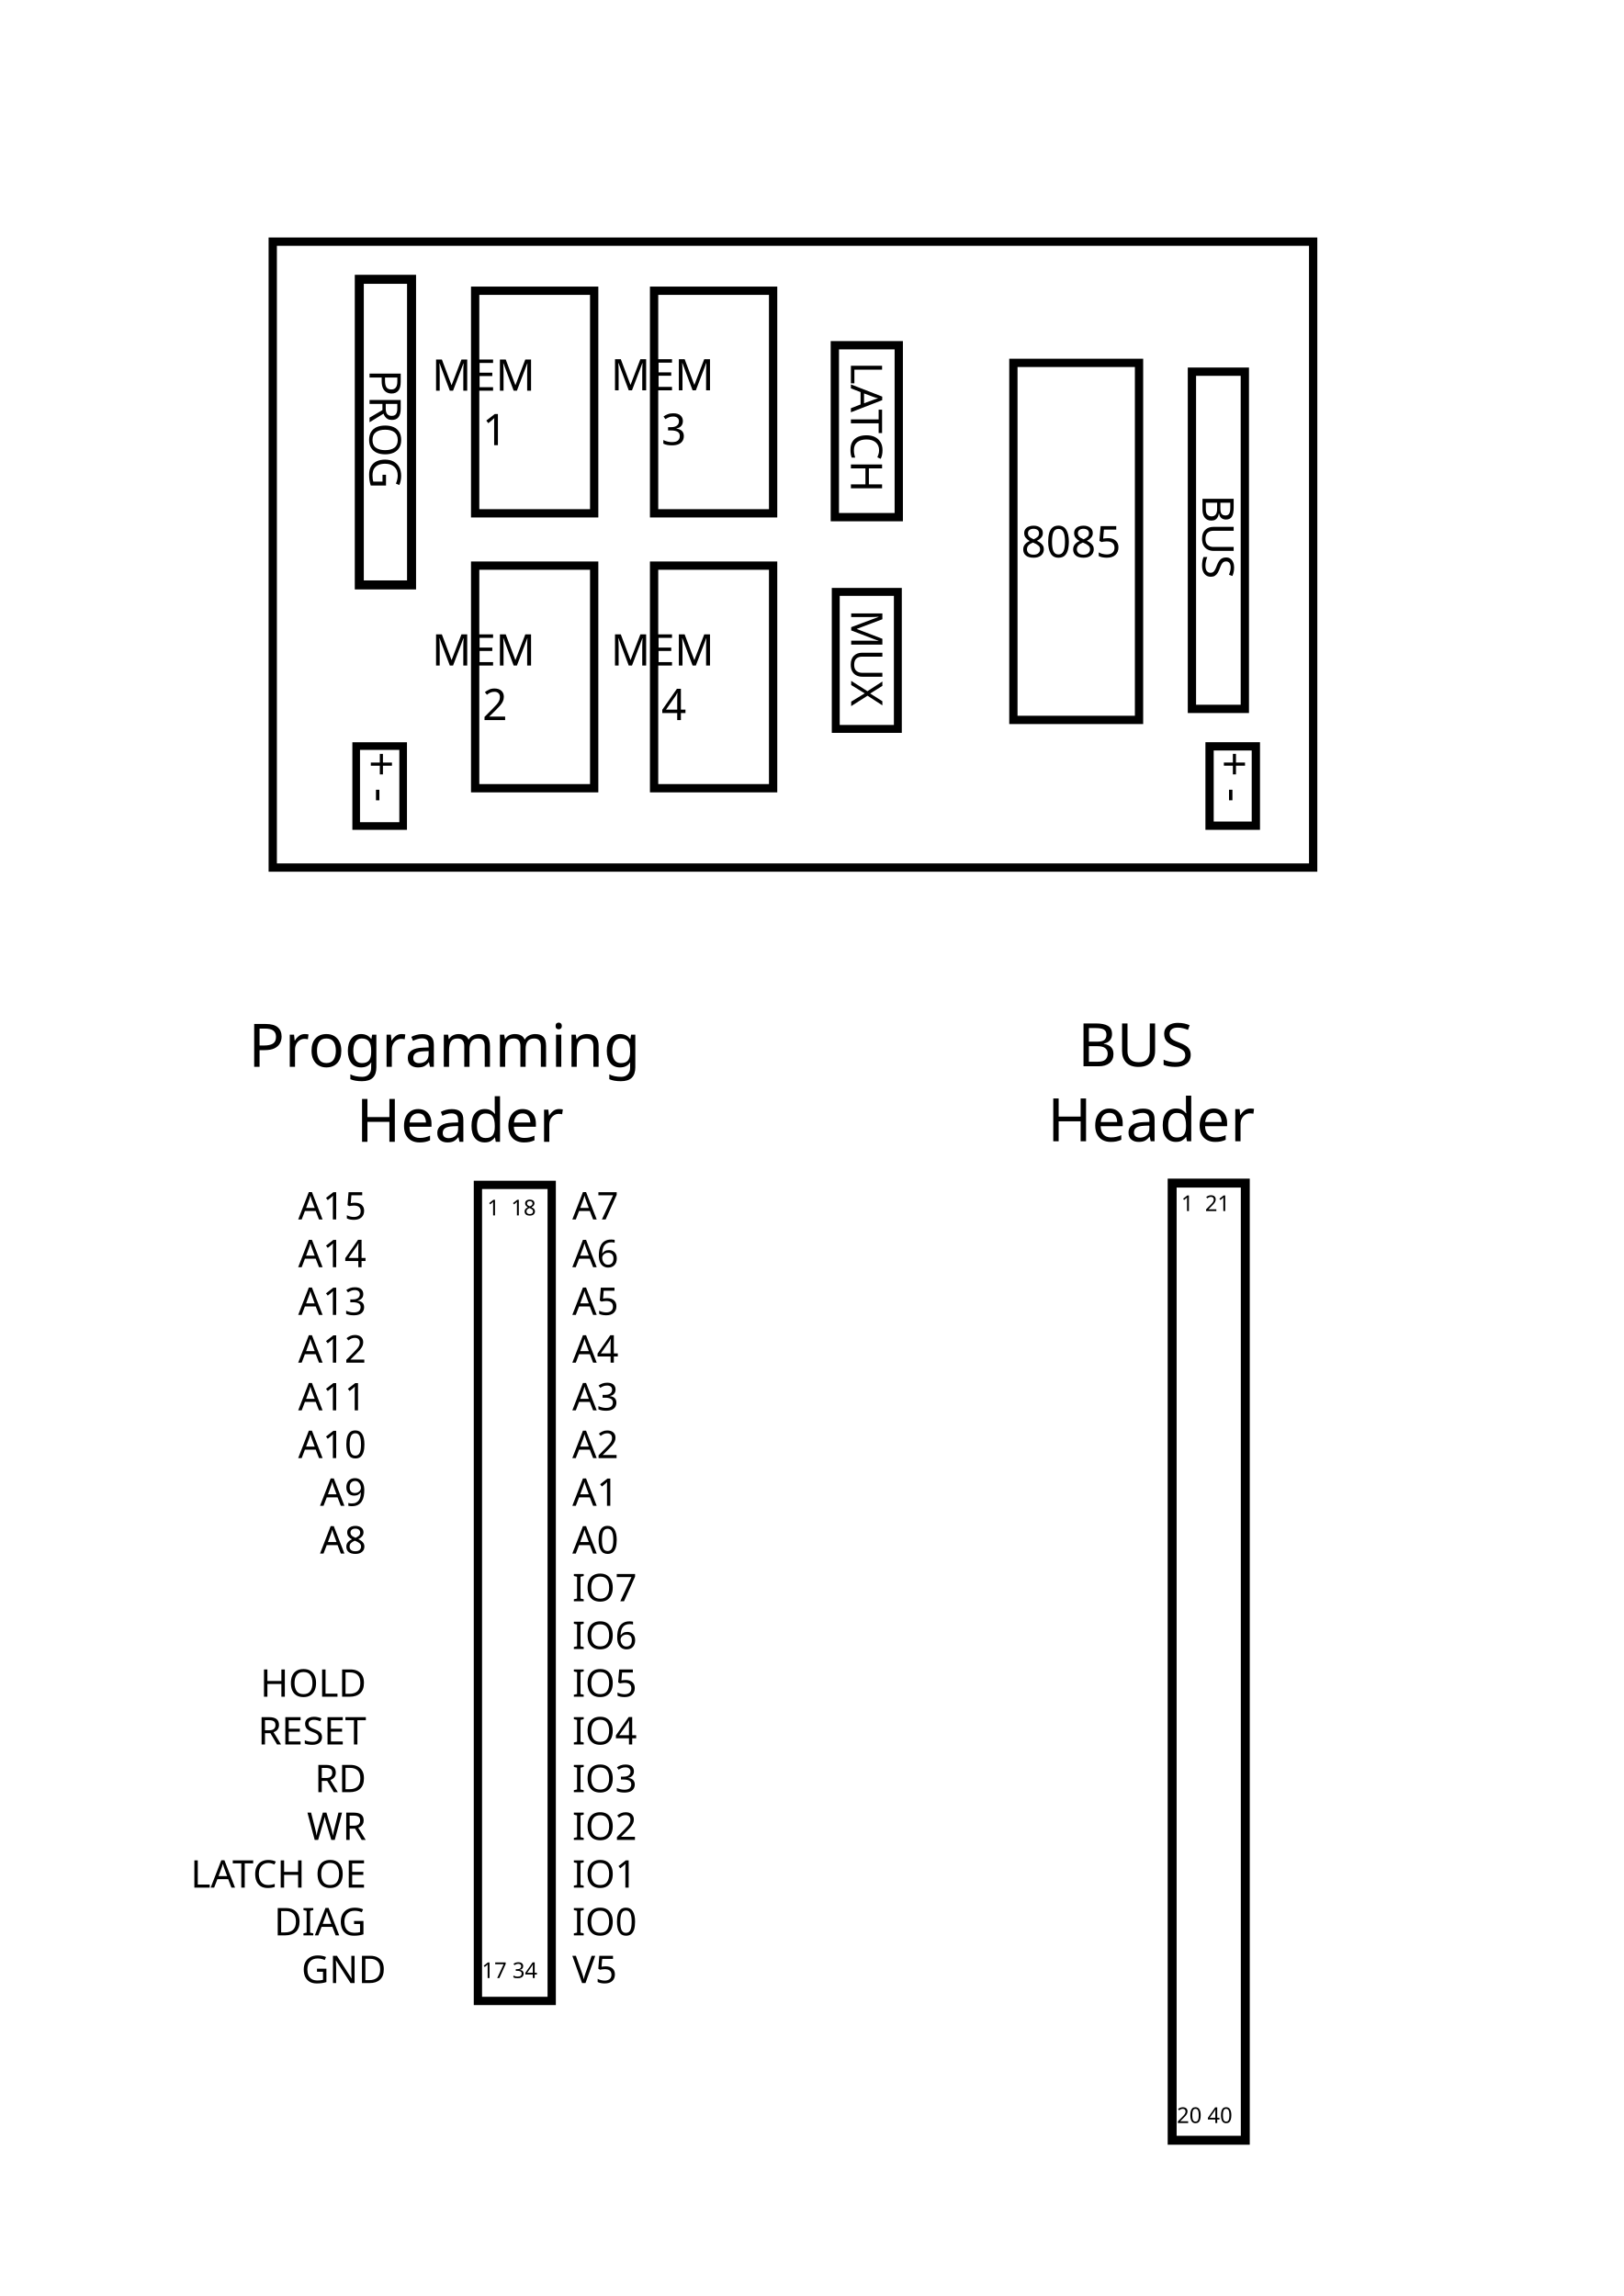
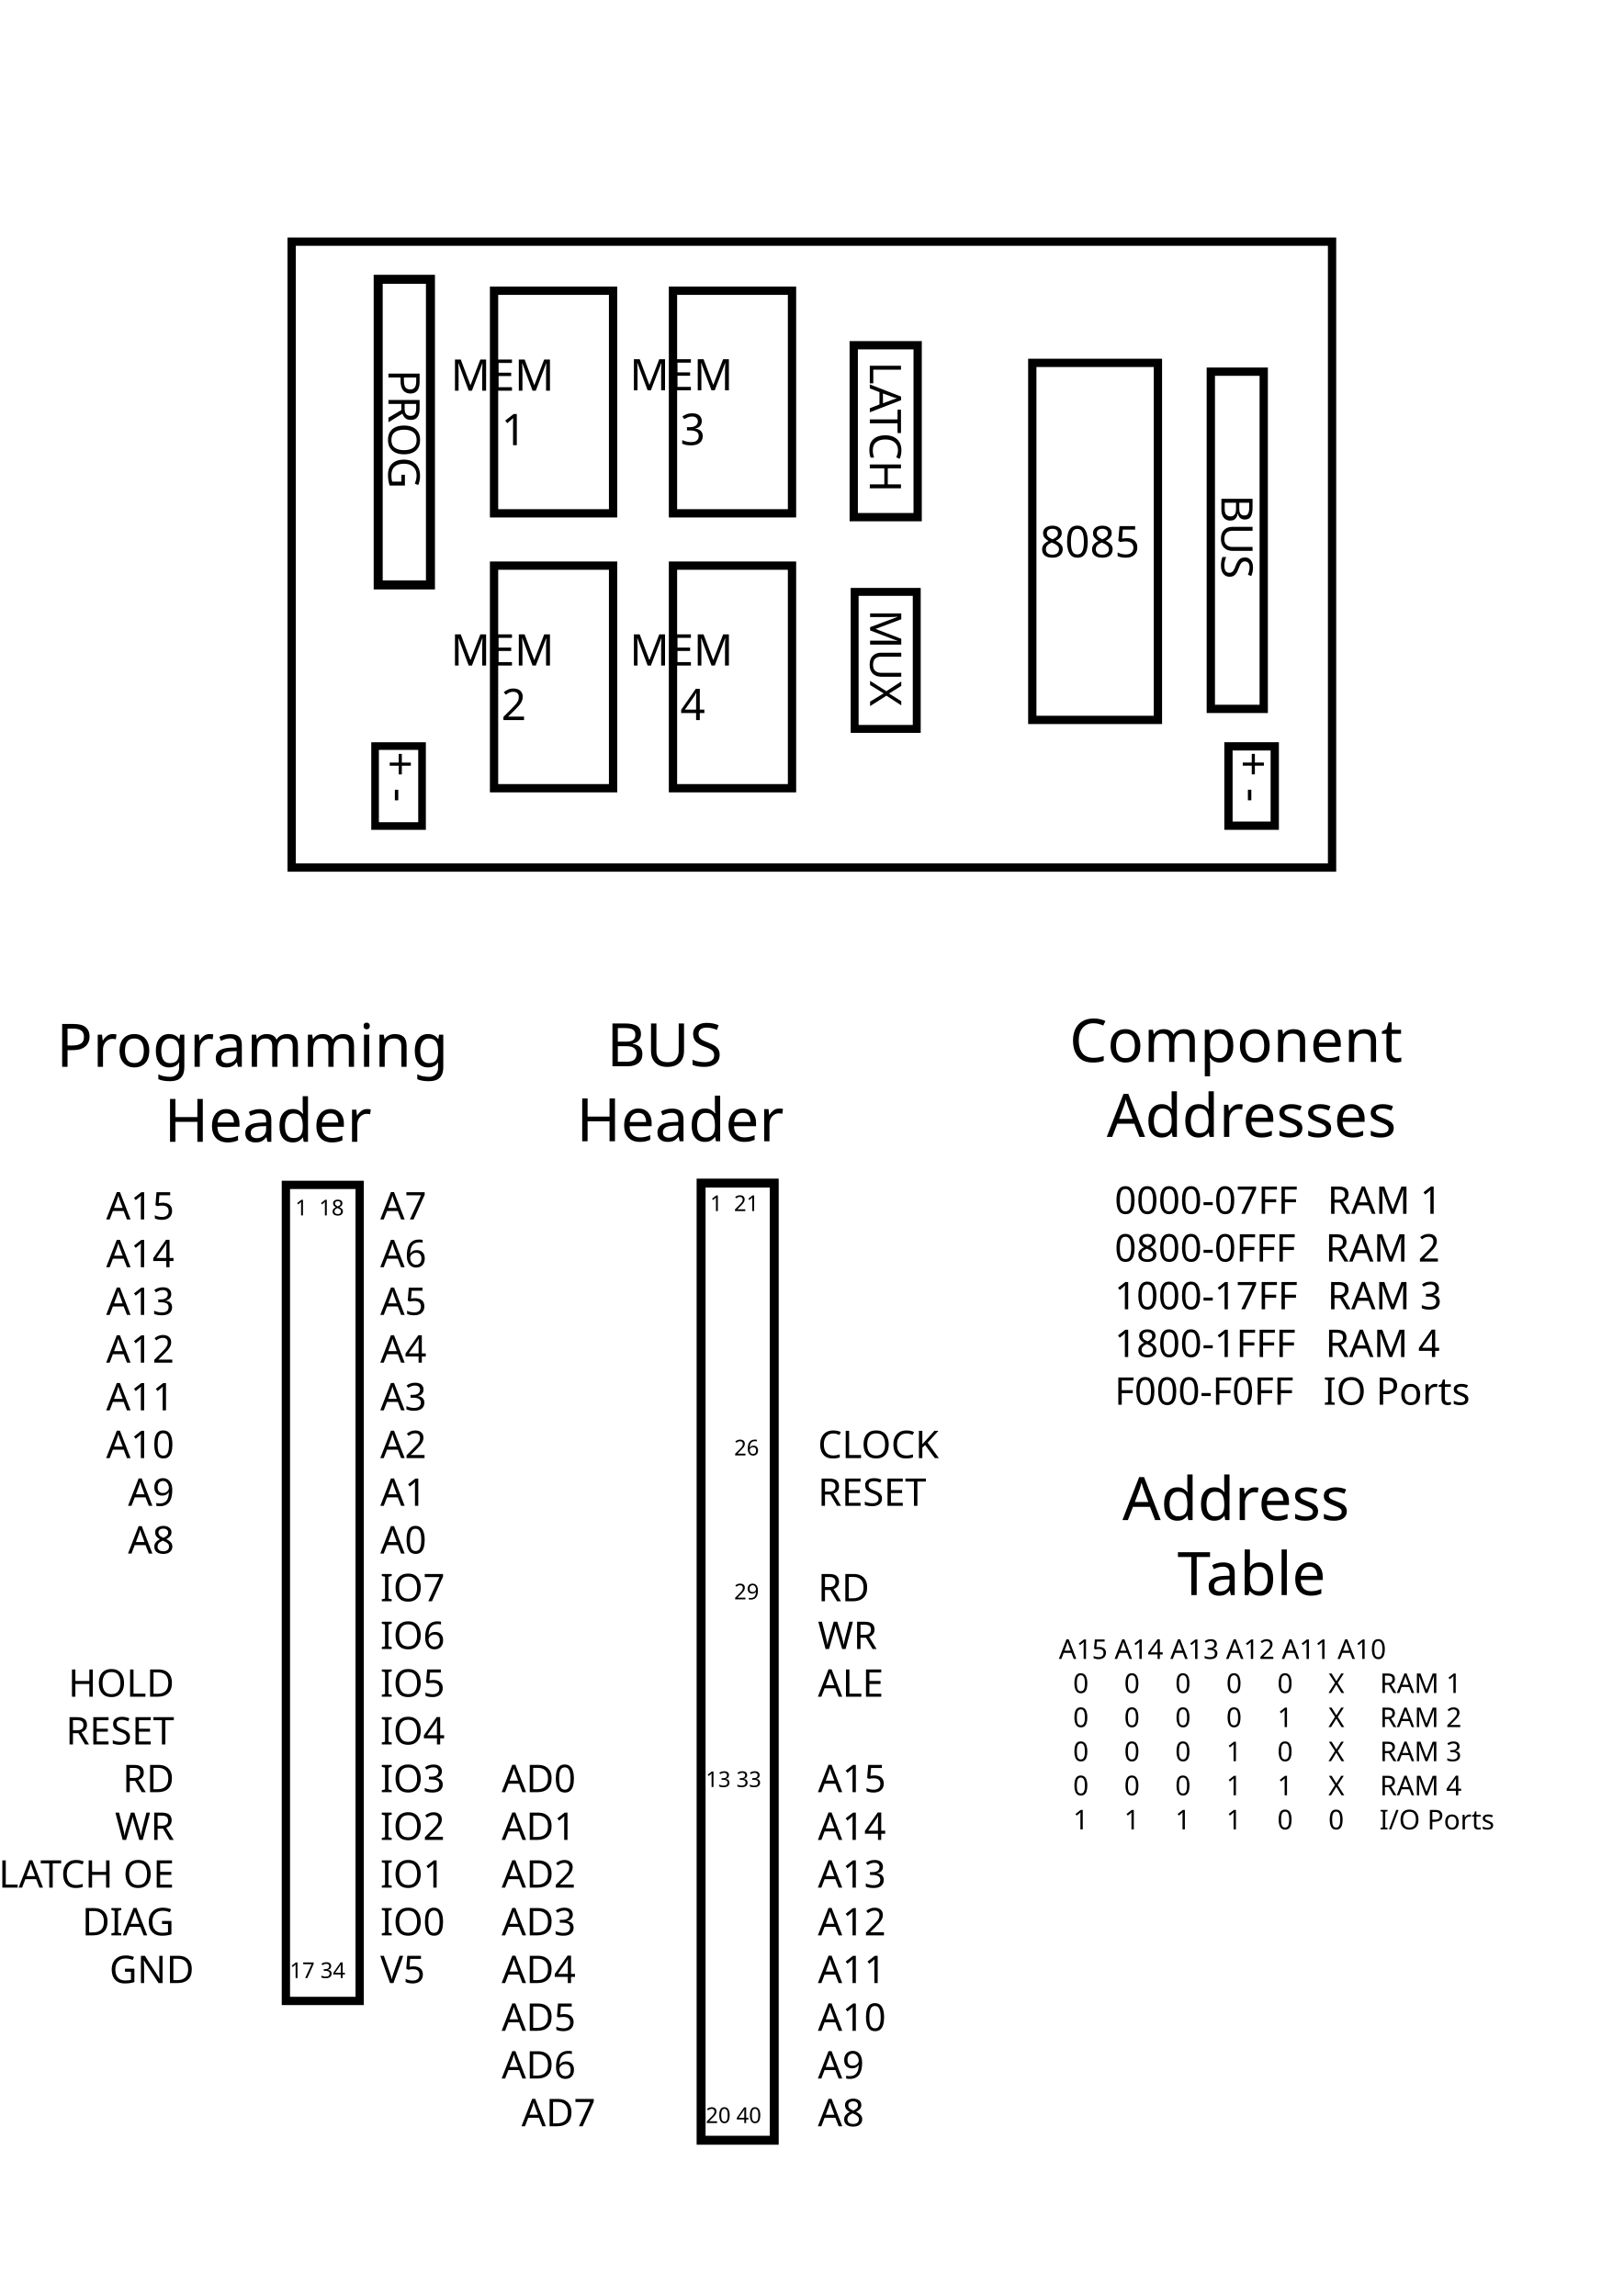
<svg xmlns="http://www.w3.org/2000/svg" width="210mm" height="297mm" viewBox="0 0 744.094 1052.362" id="svg2" version="1.1">
  <defs id="defs4" />
  <g id="layer2">
    <text xml:space="preserve" style="font-style:normal;font-weight:normal;font-size:27.5px;line-height:125%;font-family:sans-serif;letter-spacing:0px;word-spacing:0px;fill:#000000;fill-opacity:1;stroke:none;stroke-width:1px;stroke-linecap:butt;stroke-linejoin:miter;stroke-opacity:1;" x="380" y="223.791" id="text4248">
      <tspan id="tspan4250" x="380" y="223.791" />
    </text>
-     <g id="g4308" transform="translate(16.90542,-95.09297)">
+     <g id="g4308" transform="translate(25.56493,-95.09297)">
      <rect y="205.854" x="108.086" height="286.883" width="476.792" id="rect3418" style="fill:none;fill-opacity:1;stroke:#000000;stroke-width:3.8;stroke-linejoin:miter;stroke-miterlimit:4;stroke-dasharray:none;stroke-opacity:1" />
      <rect y="253.332" x="365.675" height="78.792" width="29.294" id="rect4220" style="fill:none;fill-opacity:1;stroke:#000000;stroke-width:3.8;stroke-linejoin:miter;stroke-miterlimit:4;stroke-dasharray:none;stroke-opacity:1" />
      <rect y="366.382" x="366.094" height="62.802" width="28.457" id="rect4222" style="fill:none;fill-opacity:1;stroke:#000000;stroke-width:3.627;stroke-linejoin:miter;stroke-miterlimit:4;stroke-dasharray:none;stroke-opacity:1" />
      <rect y="354.347" x="282.843" height="102.025" width="54.548" id="rect4224" style="fill:none;fill-opacity:1;stroke:#000000;stroke-width:3.8;stroke-linejoin:miter;stroke-miterlimit:4;stroke-dasharray:none;stroke-opacity:1" />
      <rect y="223.112" x="147.75" height="140.079" width="23.948" id="rect4232" style="fill:none;fill-opacity:1;stroke:#000000;stroke-width:4.132;stroke-linejoin:miter;stroke-miterlimit:4;stroke-dasharray:none;stroke-opacity:1" />
      <rect y="261.413" x="447.498" height="163.645" width="57.579" id="rect4234" style="fill:none;fill-opacity:1;stroke:#000000;stroke-width:3.8;stroke-linejoin:miter;stroke-miterlimit:4;stroke-dasharray:none;stroke-opacity:1" />
      <rect y="265.453" x="529.32" height="154.553" width="24.244" id="rect4236" style="fill:none;fill-opacity:1;stroke:#000000;stroke-width:3.8;stroke-linejoin:miter;stroke-miterlimit:4;stroke-dasharray:none;stroke-opacity:1" />
      <rect y="437.179" x="537.401" height="36.365" width="21.213" id="rect4238" style="fill:none;fill-opacity:1;stroke:#000000;stroke-width:3.8;stroke-linejoin:miter;stroke-miterlimit:4;stroke-dasharray:none;stroke-opacity:1" />
      <rect y="437.054" x="146.321" height="36.642" width="21.522" id="rect4240" style="fill:none;fill-opacity:1;stroke:#000000;stroke-width:3.498;stroke-linejoin:miter;stroke-miterlimit:4;stroke-dasharray:none;stroke-opacity:1" />
      <rect style="fill:none;fill-opacity:1;stroke:#000000;stroke-width:3.8;stroke-linejoin:miter;stroke-miterlimit:4;stroke-dasharray:none;stroke-opacity:1" id="rect4242" width="54.548" height="102.025" x="200.843" y="354.347" />
      <rect style="fill:none;fill-opacity:1;stroke:#000000;stroke-width:3.8;stroke-linejoin:miter;stroke-miterlimit:4;stroke-dasharray:none;stroke-opacity:1" id="rect4244" width="54.548" height="102.025" x="282.843" y="228.347" />
      <rect y="228.347" x="200.843" height="102.025" width="54.548" id="rect4246" style="fill:none;fill-opacity:1;stroke:#000000;stroke-width:3.8;stroke-linejoin:miter;stroke-miterlimit:4;stroke-dasharray:none;stroke-opacity:1" />
      <text id="text4252" y="350.515" x="451.018" style="font-style:normal;font-weight:normal;font-size:20px;line-height:125%;font-family:sans-serif;letter-spacing:0px;word-spacing:0px;fill:#000000;fill-opacity:1;stroke:none;stroke-width:1px;stroke-linecap:butt;stroke-linejoin:miter;stroke-opacity:1" xml:space="preserve">
        <tspan y="350.515" x="451.018" id="tspan4254">8085</tspan>
      </text>
      <text xml:space="preserve" style="font-style:normal;font-weight:normal;font-size:20px;line-height:125%;font-family:sans-serif;text-align:center;letter-spacing:0px;word-spacing:0px;text-anchor:middle;fill:#000000;fill-opacity:1;stroke:none;stroke-width:1px;stroke-linecap:butt;stroke-linejoin:miter;stroke-opacity:1" x="228.097" y="274.15" id="text4256">
        <tspan id="tspan4258" x="228.097" y="274.15">MEM</tspan>
        <tspan id="tspan4260" x="228.097" y="299.15">1</tspan>
      </text>
      <text id="text4262" y="400.15" x="228.097" style="font-style:normal;font-weight:normal;font-size:20px;line-height:125%;font-family:sans-serif;text-align:center;letter-spacing:0px;word-spacing:0px;text-anchor:middle;fill:#000000;fill-opacity:1;stroke:none;stroke-width:1px;stroke-linecap:butt;stroke-linejoin:miter;stroke-opacity:1" xml:space="preserve">
        <tspan y="400.15" x="228.097" id="tspan4264">MEM</tspan>
        <tspan y="425.15" x="228.097" id="tspan4266">2</tspan>
      </text>
      <text id="text4268" y="274.008" x="310.097" style="font-style:normal;font-weight:normal;font-size:20px;line-height:125%;font-family:sans-serif;text-align:center;letter-spacing:0px;word-spacing:0px;text-anchor:middle;fill:#000000;fill-opacity:1;stroke:none;stroke-width:1px;stroke-linecap:butt;stroke-linejoin:miter;stroke-opacity:1" xml:space="preserve">
        <tspan y="274.008" x="310.097" id="tspan4270">MEM</tspan>
        <tspan y="299.008" x="310.097" id="tspan4272">3</tspan>
      </text>
      <text xml:space="preserve" style="font-style:normal;font-weight:normal;font-size:20px;line-height:125%;font-family:sans-serif;text-align:center;letter-spacing:0px;word-spacing:0px;text-anchor:middle;fill:#000000;fill-opacity:1;stroke:none;stroke-width:1px;stroke-linecap:butt;stroke-linejoin:miter;stroke-opacity:1" x="310.097" y="400.15" id="text4274">
        <tspan id="tspan4276" x="310.097" y="400.15">MEM</tspan>
        <tspan id="tspan4278" x="310.097" y="425.15">4</tspan>
      </text>
      <text transform="matrix(0,1,-1,0,0,0)" xml:space="preserve" style="font-style:normal;font-weight:normal;font-size:20px;line-height:125%;font-family:sans-serif;letter-spacing:0px;word-spacing:0px;fill:#000000;fill-opacity:1;stroke:none;stroke-width:1px;stroke-linecap:butt;stroke-linejoin:miter;stroke-opacity:1" x="264.382" y="-152.444" id="text4280">
        <tspan id="tspan4284" x="264.382" y="-152.444">PROG</tspan>
      </text>
      <text id="text4288" y="-534.162" x="321.778" style="font-style:normal;font-weight:normal;font-size:20px;line-height:125%;font-family:sans-serif;letter-spacing:0px;word-spacing:0px;fill:#000000;fill-opacity:1;stroke:none;stroke-width:1px;stroke-linecap:butt;stroke-linejoin:miter;stroke-opacity:1" xml:space="preserve" transform="matrix(0,1,-1,0,0,0)">
        <tspan y="-534.162" x="321.778" id="tspan4290">BUS</tspan>
      </text>
      <text id="text4292" y="-373.042" x="260.813" style="font-style:normal;font-weight:normal;font-size:20px;line-height:125%;font-family:sans-serif;letter-spacing:0px;word-spacing:0px;fill:#000000;fill-opacity:1;stroke:none;stroke-width:1px;stroke-linecap:butt;stroke-linejoin:miter;stroke-opacity:1" xml:space="preserve" transform="matrix(0,1,-1,0,0,0)">
        <tspan y="-373.042" x="260.813" id="tspan4294">LATCH</tspan>
      </text>
      <text transform="matrix(0,1,-1,0,0,0)" xml:space="preserve" style="font-style:normal;font-weight:normal;font-size:20px;line-height:125%;font-family:sans-serif;letter-spacing:0px;word-spacing:0px;fill:#000000;fill-opacity:1;stroke:none;stroke-width:1px;stroke-linecap:butt;stroke-linejoin:miter;stroke-opacity:1" x="374.326" y="-373.174" id="text4296">
        <tspan id="tspan4298" x="374.326" y="-373.174">MUX</tspan>
      </text>
      <text transform="matrix(0,1,-1,0,0,0)" xml:space="preserve" style="font-style:normal;font-weight:normal;font-size:20px;line-height:125%;font-family:sans-serif;letter-spacing:0px;word-spacing:0px;fill:#000000;fill-opacity:1;stroke:none;stroke-width:1px;stroke-linecap:butt;stroke-linejoin:miter;stroke-opacity:1" x="439.633" y="-150.813" id="text4300">
        <tspan id="tspan4302" x="439.633" y="-150.813">+ -</tspan>
      </text>
      <text id="text4304" y="-541.738" x="439.62" style="font-style:normal;font-weight:normal;font-size:20px;line-height:125%;font-family:sans-serif;letter-spacing:0px;word-spacing:0px;fill:#000000;fill-opacity:1;stroke:none;stroke-width:1px;stroke-linecap:butt;stroke-linejoin:miter;stroke-opacity:1" xml:space="preserve" transform="matrix(0,1,-1,0,0,0)">
        <tspan y="-541.738" x="439.62" id="tspan4306">+ -</tspan>
      </text>
    </g>
-     <g id="g4686" transform="translate(-78,0)">
-       <text id="text4348" y="558.935" x="286.805" style="font-style:normal;font-weight:normal;font-size:17.5px;line-height:125%;font-family:sans-serif;text-align:end;letter-spacing:0px;word-spacing:0px;text-anchor:end;fill:#000000;fill-opacity:1;stroke:none;stroke-width:1px;stroke-linecap:butt;stroke-linejoin:miter;stroke-opacity:1" xml:space="preserve">
-         <tspan y="558.935" x="286.805" id="tspan4350">A15</tspan>
-         <tspan id="tspan4352" y="580.81" x="286.805">A14</tspan>
-         <tspan id="tspan4354" y="602.685" x="286.805">A13</tspan>
-         <tspan id="tspan4356" y="624.56" x="286.805">A12</tspan>
-         <tspan id="tspan4358" y="646.435" x="286.805">A11</tspan>
-         <tspan id="tspan4360" y="668.31" x="286.805">A10</tspan>
-         <tspan id="tspan4362" y="690.185" x="286.805">A9</tspan>
-         <tspan id="tspan4364" y="712.06" x="286.805">A8</tspan>
-         <tspan id="tspan4366" y="733.935" x="286.805" />
-         <tspan id="tspan4368" y="755.81" x="286.805" />
-         <tspan id="tspan4370" y="777.685" x="286.805">HOLD</tspan>
-         <tspan id="tspan4372" y="799.56" x="286.805">RESET</tspan>
-         <tspan id="tspan4374" y="821.435" x="286.805">RD</tspan>
-         <tspan id="tspan4376" y="843.31" x="286.805">WR</tspan>
-         <tspan id="tspan4378" y="865.185" x="286.805">LATCH OE</tspan>
-         <tspan id="tspan4380" y="887.06" x="286.805">DIAG</tspan>
-         <tspan id="tspan4382" y="908.935" x="286.805">GND</tspan>
-       </text>
-       <text xml:space="preserve" style="font-style:normal;font-weight:normal;font-size:17.5px;line-height:125%;font-family:sans-serif;text-align:start;letter-spacing:0px;word-spacing:0px;text-anchor:start;fill:#000000;fill-opacity:1;stroke:none;stroke-width:1px;stroke-linecap:butt;stroke-linejoin:miter;stroke-opacity:1" x="340.278" y="558.935" id="text4384">
-         <tspan x="340.278" y="558.935" id="tspan4418">A7</tspan>
-         <tspan id="tspan4572" x="340.278" y="580.81">A6</tspan>
-         <tspan id="tspan4574" x="340.278" y="602.685">A5</tspan>
-         <tspan id="tspan4576" x="340.278" y="624.56">A4</tspan>
-         <tspan id="tspan4578" x="340.278" y="646.435">A3</tspan>
-         <tspan id="tspan4580" x="340.278" y="668.31">A2</tspan>
-         <tspan id="tspan4582" x="340.278" y="690.185">A1</tspan>
-         <tspan id="tspan4584" x="340.278" y="712.06">A0</tspan>
-         <tspan id="tspan4586" x="340.278" y="733.935">IO7</tspan>
-         <tspan id="tspan4588" x="340.278" y="755.81">IO6</tspan>
-         <tspan id="tspan4590" x="340.278" y="777.685">IO5</tspan>
-         <tspan id="tspan4592" x="340.278" y="799.56">IO4</tspan>
-         <tspan id="tspan4594" x="340.278" y="821.435">IO3</tspan>
-         <tspan id="tspan4596" x="340.278" y="843.31">IO2</tspan>
-         <tspan id="tspan4598" x="340.278" y="865.185">IO1</tspan>
-         <tspan id="tspan4600" x="340.278" y="887.06">IO0</tspan>
-         <tspan id="tspan4602" x="340.278" y="908.935">V5</tspan>
-       </text>
-       <rect y="543.087" x="297.015" height="374.032" width="33.811" id="rect4604" style="fill:none;fill-opacity:1;stroke:#000000;stroke-width:3.8;stroke-linejoin:miter;stroke-miterlimit:4;stroke-dasharray:none;stroke-opacity:1" />
-       <text id="text4606" y="557.075" x="301.292" style="font-style:normal;font-weight:normal;font-size:10px;line-height:125%;font-family:sans-serif;letter-spacing:0px;word-spacing:0px;fill:#000000;fill-opacity:1;stroke:none;stroke-width:1px;stroke-linecap:butt;stroke-linejoin:miter;stroke-opacity:1" xml:space="preserve">
-         <tspan y="557.075" x="301.292" id="tspan4608">1  18</tspan>
-       </text>
-       <text id="text4614" y="906.62" x="298.787" style="font-style:normal;font-weight:normal;font-size:10px;line-height:125%;font-family:sans-serif;letter-spacing:0px;word-spacing:0px;fill:#000000;fill-opacity:1;stroke:none;stroke-width:1px;stroke-linecap:butt;stroke-linejoin:miter;stroke-opacity:1" xml:space="preserve">
-         <tspan y="906.62" x="298.787" id="tspan4616">17 34</tspan>
-       </text>
-       <text id="text4618" y="488.969" x="313.819" style="font-style:normal;font-weight:normal;font-size:27.5px;line-height:125%;font-family:sans-serif;text-align:center;letter-spacing:0px;word-spacing:0px;text-anchor:middle;fill:#000000;fill-opacity:1;stroke:none;stroke-width:1px;stroke-linecap:butt;stroke-linejoin:miter;stroke-opacity:1" xml:space="preserve">
-         <tspan y="488.969" x="313.819" id="tspan4620">Programming</tspan>
-         <tspan id="tspan4622" y="523.344" x="313.819">Header</tspan>
-       </text>
-     </g>
-     <g id="g4732">
-       <rect style="fill:none;fill-opacity:1;stroke:#000000;stroke-width:4.097;stroke-linejoin:miter;stroke-miterlimit:4;stroke-dasharray:none;stroke-opacity:1" id="rect4670" width="33.514" height="438.703" x="537.163" y="542.268" />
-       <text xml:space="preserve" style="font-style:normal;font-weight:normal;font-size:10px;line-height:125%;font-family:sans-serif;letter-spacing:0px;word-spacing:0px;fill:#000000;fill-opacity:1;stroke:none;stroke-width:1px;stroke-linecap:butt;stroke-linejoin:miter;stroke-opacity:1" x="541.292" y="555.075" id="text4672">
-         <tspan id="tspan4674" x="541.292" y="555.075">1  21</tspan>
-       </text>
-       <text id="text4676" y="973.075" x="539.292" style="font-style:normal;font-weight:normal;font-size:10px;line-height:125%;font-family:sans-serif;letter-spacing:0px;word-spacing:0px;fill:#000000;fill-opacity:1;stroke:none;stroke-width:1px;stroke-linecap:butt;stroke-linejoin:miter;stroke-opacity:1" xml:space="preserve">
-         <tspan y="973.075" x="539.292" id="tspan4678">20 40</tspan>
-       </text>
-       <text xml:space="preserve" style="font-style:normal;font-weight:normal;font-size:27.5px;line-height:125%;font-family:sans-serif;text-align:center;letter-spacing:0px;word-spacing:0px;text-anchor:middle;fill:#000000;fill-opacity:1;stroke:none;stroke-width:1px;stroke-linecap:butt;stroke-linejoin:miter;stroke-opacity:1" x="552.584" y="488.728" id="text4680">
-         <tspan id="tspan4682" x="552.584" y="488.728">BUS</tspan>
-         <tspan x="552.584" y="523.103" id="tspan4684">Header</tspan>
+     <g id="g3725" transform="translate(-22,0)">
+       <text id="text4348" y="558.935" x="142.805" style="font-style:normal;font-weight:normal;font-size:17.5px;line-height:125%;font-family:sans-serif;text-align:end;letter-spacing:0px;word-spacing:0px;text-anchor:end;fill:#000000;fill-opacity:1;stroke:none;stroke-width:1px;stroke-linecap:butt;stroke-linejoin:miter;stroke-opacity:1" xml:space="preserve">
+         <tspan y="558.935" x="142.805" id="tspan4350">A15</tspan>
+         <tspan id="tspan4352" y="580.81" x="142.805">A14</tspan>
+         <tspan id="tspan4354" y="602.685" x="142.805">A13</tspan>
+         <tspan id="tspan4356" y="624.56" x="142.805">A12</tspan>
+         <tspan id="tspan4358" y="646.435" x="142.805">A11</tspan>
+         <tspan id="tspan4360" y="668.31" x="142.805">A10</tspan>
+         <tspan id="tspan4362" y="690.185" x="142.805">A9</tspan>
+         <tspan id="tspan4364" y="712.06" x="142.805">A8</tspan>
+         <tspan id="tspan4366" y="733.935" x="142.805" />
+         <tspan id="tspan4368" y="755.81" x="142.805" />
+         <tspan id="tspan4370" y="777.685" x="142.805">HOLD</tspan>
+         <tspan id="tspan4372" y="799.56" x="142.805">RESET</tspan>
+         <tspan id="tspan4374" y="821.435" x="142.805">RD</tspan>
+         <tspan id="tspan4376" y="843.31" x="142.805">WR</tspan>
+         <tspan id="tspan4378" y="865.185" x="142.805">LATCH OE</tspan>
+         <tspan id="tspan4380" y="887.06" x="142.805">DIAG</tspan>
+         <tspan id="tspan4382" y="908.935" x="142.805">GND</tspan>
+       </text>
+       <text xml:space="preserve" style="font-style:normal;font-weight:normal;font-size:17.5px;line-height:125%;font-family:sans-serif;text-align:start;letter-spacing:0px;word-spacing:0px;text-anchor:start;fill:#000000;fill-opacity:1;stroke:none;stroke-width:1px;stroke-linecap:butt;stroke-linejoin:miter;stroke-opacity:1" x="196.278" y="558.935" id="text4384">
+         <tspan x="196.278" y="558.935" id="tspan4418">A7</tspan>
+         <tspan id="tspan4572" x="196.278" y="580.81">A6</tspan>
+         <tspan id="tspan4574" x="196.278" y="602.685">A5</tspan>
+         <tspan id="tspan4576" x="196.278" y="624.56">A4</tspan>
+         <tspan id="tspan4578" x="196.278" y="646.435">A3</tspan>
+         <tspan id="tspan4580" x="196.278" y="668.31">A2</tspan>
+         <tspan id="tspan4582" x="196.278" y="690.185">A1</tspan>
+         <tspan id="tspan4584" x="196.278" y="712.06">A0</tspan>
+         <tspan id="tspan4586" x="196.278" y="733.935">IO7</tspan>
+         <tspan id="tspan4588" x="196.278" y="755.81">IO6</tspan>
+         <tspan id="tspan4590" x="196.278" y="777.685">IO5</tspan>
+         <tspan id="tspan4592" x="196.278" y="799.56">IO4</tspan>
+         <tspan id="tspan4594" x="196.278" y="821.435">IO3</tspan>
+         <tspan id="tspan4596" x="196.278" y="843.31">IO2</tspan>
+         <tspan id="tspan4598" x="196.278" y="865.185">IO1</tspan>
+         <tspan id="tspan4600" x="196.278" y="887.06">IO0</tspan>
+         <tspan id="tspan4602" x="196.278" y="908.935">V5</tspan>
+       </text>
+       <rect y="543.087" x="153.015" height="374.032" width="33.811" id="rect4604" style="fill:none;fill-opacity:1;stroke:#000000;stroke-width:3.8;stroke-linejoin:miter;stroke-miterlimit:4;stroke-dasharray:none;stroke-opacity:1" />
+       <text id="text4606" y="557.075" x="157.292" style="font-style:normal;font-weight:normal;font-size:10px;line-height:125%;font-family:sans-serif;letter-spacing:0px;word-spacing:0px;fill:#000000;fill-opacity:1;stroke:none;stroke-width:1px;stroke-linecap:butt;stroke-linejoin:miter;stroke-opacity:1" xml:space="preserve">
+         <tspan y="557.075" x="157.292" id="tspan4608">1  18</tspan>
+       </text>
+       <text id="text4614" y="906.62" x="154.787" style="font-style:normal;font-weight:normal;font-size:10px;line-height:125%;font-family:sans-serif;letter-spacing:0px;word-spacing:0px;fill:#000000;fill-opacity:1;stroke:none;stroke-width:1px;stroke-linecap:butt;stroke-linejoin:miter;stroke-opacity:1" xml:space="preserve">
+         <tspan y="906.62" x="154.787" id="tspan4616">17 34</tspan>
+       </text>
+       <text id="text4618" y="488.969" x="169.819" style="font-style:normal;font-weight:normal;font-size:27.5px;line-height:125%;font-family:sans-serif;text-align:center;letter-spacing:0px;word-spacing:0px;text-anchor:middle;fill:#000000;fill-opacity:1;stroke:none;stroke-width:1px;stroke-linecap:butt;stroke-linejoin:miter;stroke-opacity:1" xml:space="preserve">
+         <tspan y="488.969" x="169.819" id="tspan4620">Programming</tspan>
+         <tspan id="tspan4622" y="523.344" x="169.819">Header</tspan>
+       </text>
+     </g>
+     <g id="g4283">
+       <text id="text3436" y="486.728" x="598.584" style="font-style:normal;font-weight:normal;font-size:27.5px;line-height:125%;font-family:sans-serif;text-align:center;letter-spacing:0px;word-spacing:0px;text-anchor:middle;fill:#000000;fill-opacity:1;stroke:none;stroke-width:1px;stroke-linecap:butt;stroke-linejoin:miter;stroke-opacity:1" xml:space="preserve">
+         <tspan id="tspan3440" y="486.728" x="598.584">Component</tspan>
+         <tspan y="521.103" x="598.584" id="tspan4249">Addresses</tspan>
+       </text>
+       <text id="text3498" y="556.354" x="510.794" style="font-style:normal;font-weight:normal;font-size:17.5px;line-height:125%;font-family:sans-serif;letter-spacing:0px;word-spacing:0px;fill:#000000;fill-opacity:1;stroke:none;stroke-width:1px;stroke-linecap:butt;stroke-linejoin:miter;stroke-opacity:1" xml:space="preserve">
+         <tspan y="556.354" x="510.794" id="tspan3500">0000-07FF   RAM 1</tspan>
+         <tspan id="tspan3502" y="578.229" x="510.794">0800-0FFF   RAM 2</tspan>
+         <tspan id="tspan3504" y="600.104" x="510.794">1000-17FF   RAM 3</tspan>
+         <tspan id="tspan3506" y="621.979" x="510.794">1800-1FFF   RAM 4</tspan>
+         <tspan id="tspan4259" y="643.854" x="510.794">F000-F0FF   IO Ports</tspan>
+       </text>
+     </g>
+     <g id="g3771" transform="translate(-34,0)">
+       <rect style="fill:none;fill-opacity:1;stroke:#000000;stroke-width:4.097;stroke-linejoin:miter;stroke-miterlimit:4;stroke-dasharray:none;stroke-opacity:1" id="rect4670" width="33.514" height="438.703" x="355.29" y="542.268" />
+       <text xml:space="preserve" style="font-style:normal;font-weight:normal;font-size:10px;line-height:125%;font-family:sans-serif;letter-spacing:0px;word-spacing:0px;fill:#000000;fill-opacity:1;stroke:none;stroke-width:1px;stroke-linecap:butt;stroke-linejoin:miter;stroke-opacity:1" x="359.419" y="555.075" id="text4672">
+         <tspan id="tspan4674" x="359.419" y="555.075">1  21</tspan>
+       </text>
+       <text id="text4676" y="973.075" x="357.419" style="font-style:normal;font-weight:normal;font-size:10px;line-height:125%;font-family:sans-serif;letter-spacing:0px;word-spacing:0px;fill:#000000;fill-opacity:1;stroke:none;stroke-width:1px;stroke-linecap:butt;stroke-linejoin:miter;stroke-opacity:1" xml:space="preserve">
+         <tspan y="973.075" x="357.419" id="tspan4678">20 40</tspan>
+       </text>
+       <text xml:space="preserve" style="font-style:normal;font-weight:normal;font-size:27.5px;line-height:125%;font-family:sans-serif;text-align:center;letter-spacing:0px;word-spacing:0px;text-anchor:middle;fill:#000000;fill-opacity:1;stroke:none;stroke-width:1px;stroke-linecap:butt;stroke-linejoin:miter;stroke-opacity:1" x="370.711" y="488.728" id="text4680">
+         <tspan id="tspan4682" x="370.711" y="488.728">BUS</tspan>
+         <tspan x="370.711" y="523.103" id="tspan4684">Header</tspan>
+       </text>
+       <text xml:space="preserve" style="font-style:normal;font-weight:normal;font-size:17.5px;line-height:125%;font-family:sans-serif;text-align:end;letter-spacing:0px;word-spacing:0px;text-anchor:end;fill:#000000;fill-opacity:1;stroke:none;stroke-width:1px;stroke-linecap:butt;stroke-linejoin:miter;stroke-opacity:1" x="338.805" y="558.935" id="text3480">
+         <tspan x="338.805" y="558.935" id="tspan3515" />
+         <tspan id="tspan3549" x="338.805" y="580.81" />
+         <tspan id="tspan3551" x="338.805" y="602.685" />
+         <tspan id="tspan3553" x="338.805" y="624.56" />
+         <tspan id="tspan3555" x="338.805" y="646.435" />
+         <tspan id="tspan3557" x="338.805" y="668.31" />
+         <tspan id="tspan3559" x="338.805" y="690.185" />
+         <tspan id="tspan3561" x="338.805" y="712.06" />
+         <tspan id="tspan3563" x="338.805" y="733.935" />
+         <tspan id="tspan3565" x="338.805" y="755.81" />
+         <tspan id="tspan3567" x="338.805" y="777.685" />
+         <tspan id="tspan3569" x="338.805" y="799.56" />
+         <tspan id="tspan3571" x="338.805" y="821.435">AD0</tspan>
+         <tspan id="tspan3573" x="338.805" y="843.31">AD1</tspan>
+         <tspan id="tspan3575" x="338.805" y="865.185">AD2</tspan>
+         <tspan id="tspan3577" x="338.805" y="887.06">AD3</tspan>
+         <tspan id="tspan3579" x="338.805" y="908.935">AD4</tspan>
+         <tspan id="tspan3581" x="338.805" y="930.81">AD5</tspan>
+         <tspan id="tspan3583" x="338.805" y="952.685">AD6</tspan>
+         <tspan id="tspan3585" x="338.805" y="974.56">AD7</tspan>
+       </text>
+       <text xml:space="preserve" style="font-style:normal;font-weight:normal;font-size:10px;line-height:125%;font-family:sans-serif;letter-spacing:0px;word-spacing:0px;fill:#000000;fill-opacity:1;stroke:none;stroke-width:1px;stroke-linecap:butt;stroke-linejoin:miter;stroke-opacity:1" x="357.419" y="819.075" id="text3595">
+         <tspan id="tspan3597" x="357.419" y="819.075">13 33</tspan>
+       </text>
+       <text id="text3599" y="558.935" x="408.805" style="font-style:normal;font-weight:normal;font-size:17.5px;line-height:125%;font-family:sans-serif;text-align:start;letter-spacing:0px;word-spacing:0px;text-anchor:start;fill:#000000;fill-opacity:1;stroke:none;stroke-width:1px;stroke-linecap:butt;stroke-linejoin:miter;stroke-opacity:1" xml:space="preserve">
+         <tspan y="558.935" x="408.805" id="tspan3639" />
+         <tspan id="tspan3679" y="580.81" x="408.805" />
+         <tspan id="tspan3681" y="602.685" x="408.805" />
+         <tspan id="tspan3683" y="624.56" x="408.805" />
+         <tspan id="tspan3685" y="646.435" x="408.805" />
+         <tspan id="tspan3687" y="668.31" x="408.805">CLOCK</tspan>
+         <tspan id="tspan3689" y="690.185" x="408.805">RESET</tspan>
+         <tspan id="tspan3691" y="712.06" x="408.805" />
+         <tspan id="tspan3697" y="733.935" x="408.805">RD</tspan>
+         <tspan id="tspan3693" y="755.81" x="408.805">WR</tspan>
+         <tspan id="tspan3695" y="777.685" x="408.805">ALE</tspan>
+         <tspan id="tspan3699" y="799.56" x="408.805" />
+         <tspan id="tspan3701" y="821.435" x="408.805">A15</tspan>
+         <tspan id="tspan3703" y="843.31" x="408.805">A14</tspan>
+         <tspan id="tspan3705" y="865.185" x="408.805">A13</tspan>
+         <tspan id="tspan3707" y="887.06" x="408.805">A12</tspan>
+         <tspan id="tspan3709" y="908.935" x="408.805">A11</tspan>
+         <tspan id="tspan3711" y="930.81" x="408.805">A10</tspan>
+         <tspan id="tspan3713" y="952.685" x="408.805">A9</tspan>
+         <tspan id="tspan3715" y="974.56" x="408.805">A8</tspan>
+       </text>
+       <text id="text3717" y="733.075" x="357.419" style="font-style:normal;font-weight:normal;font-size:10px;line-height:125%;font-family:sans-serif;letter-spacing:0px;word-spacing:0px;fill:#000000;fill-opacity:1;stroke:none;stroke-width:1px;stroke-linecap:butt;stroke-linejoin:miter;stroke-opacity:1" xml:space="preserve">
+         <tspan y="733.075" x="357.419" id="tspan3719">     29</tspan>
+       </text>
+       <text xml:space="preserve" style="font-style:normal;font-weight:normal;font-size:10px;line-height:125%;font-family:sans-serif;letter-spacing:0px;word-spacing:0px;fill:#000000;fill-opacity:1;stroke:none;stroke-width:1px;stroke-linecap:butt;stroke-linejoin:miter;stroke-opacity:1" x="357.419" y="667.075" id="text3721">
+         <tspan id="tspan3723" x="357.419" y="667.075">     26</tspan>
+       </text>
+     </g>
+     <g id="g4271">
+       <text xml:space="preserve" style="font-style:normal;font-weight:normal;font-size:12.5px;line-height:125%;font-family:sans-serif;letter-spacing:0px;word-spacing:0px;fill:#000000;fill-opacity:1;stroke:none;stroke-width:1px;stroke-linecap:butt;stroke-linejoin:miter;stroke-opacity:1" x="485.254" y="760.354" id="text3836">
+         <tspan x="485.254" y="760.354" id="tspan3844">A15 A14 A13 A12 A11 A10</tspan>
+         <tspan id="tspan3852" x="485.254" y="775.979">  0     0     0     0     0     X     RAM 1</tspan>
+         <tspan id="tspan3854" x="485.254" y="791.604">  0     0     0     0     1     X     RAM 2</tspan>
+         <tspan id="tspan3856" x="485.254" y="807.229">  0     0     0     1     0     X     RAM 3</tspan>
+         <tspan id="tspan3858" x="485.254" y="822.854">  0     0     0     1     1     X     RAM 4</tspan>
+         <tspan id="tspan3860" x="485.254" y="838.479">  1     1     1     1     0     0     I/O Ports</tspan>
+       </text>
+       <text xml:space="preserve" style="font-style:normal;font-weight:normal;font-size:27.5px;line-height:125%;font-family:sans-serif;text-align:center;letter-spacing:0px;word-spacing:0px;text-anchor:middle;fill:#000000;fill-opacity:1;stroke:none;stroke-width:1px;stroke-linecap:butt;stroke-linejoin:miter;stroke-opacity:1" x="598.584" y="696.728" id="text4261">
+         <tspan id="tspan4265" x="598.584" y="696.728">Address</tspan>
+         <tspan id="tspan4267" x="598.584" y="731.103">Table</tspan>
      </text>
    </g>
  </g>
</svg>
